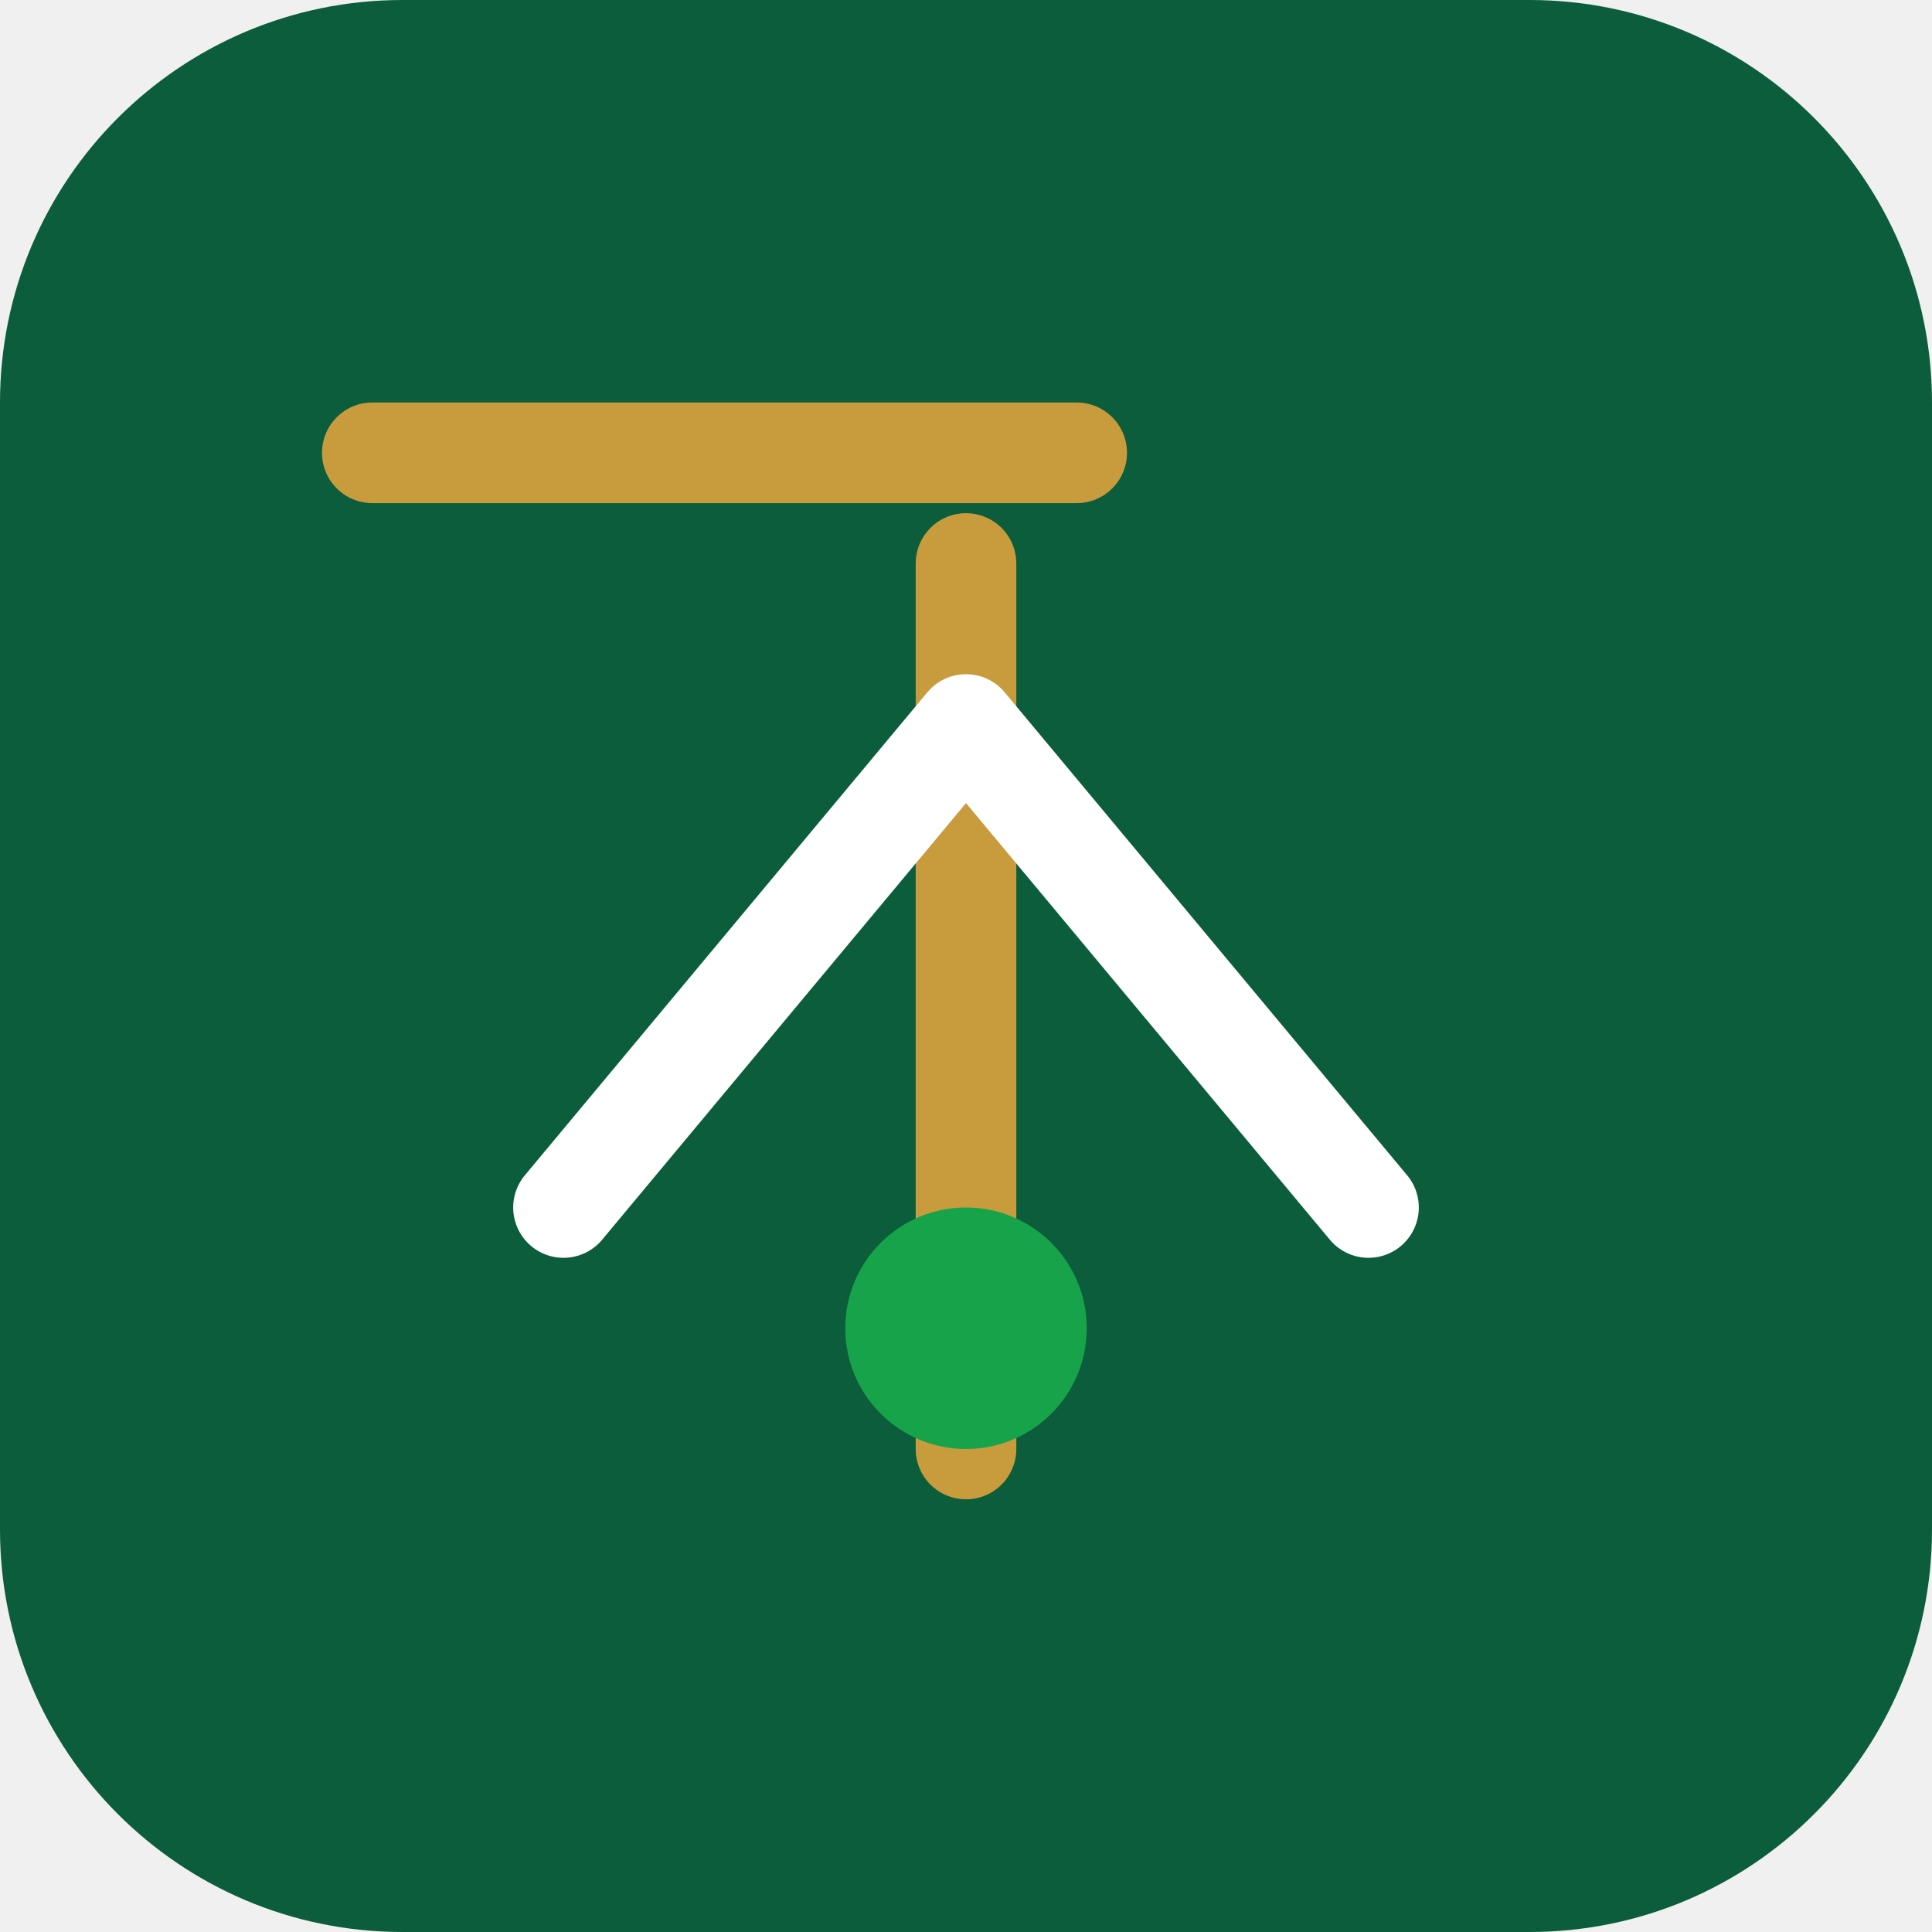
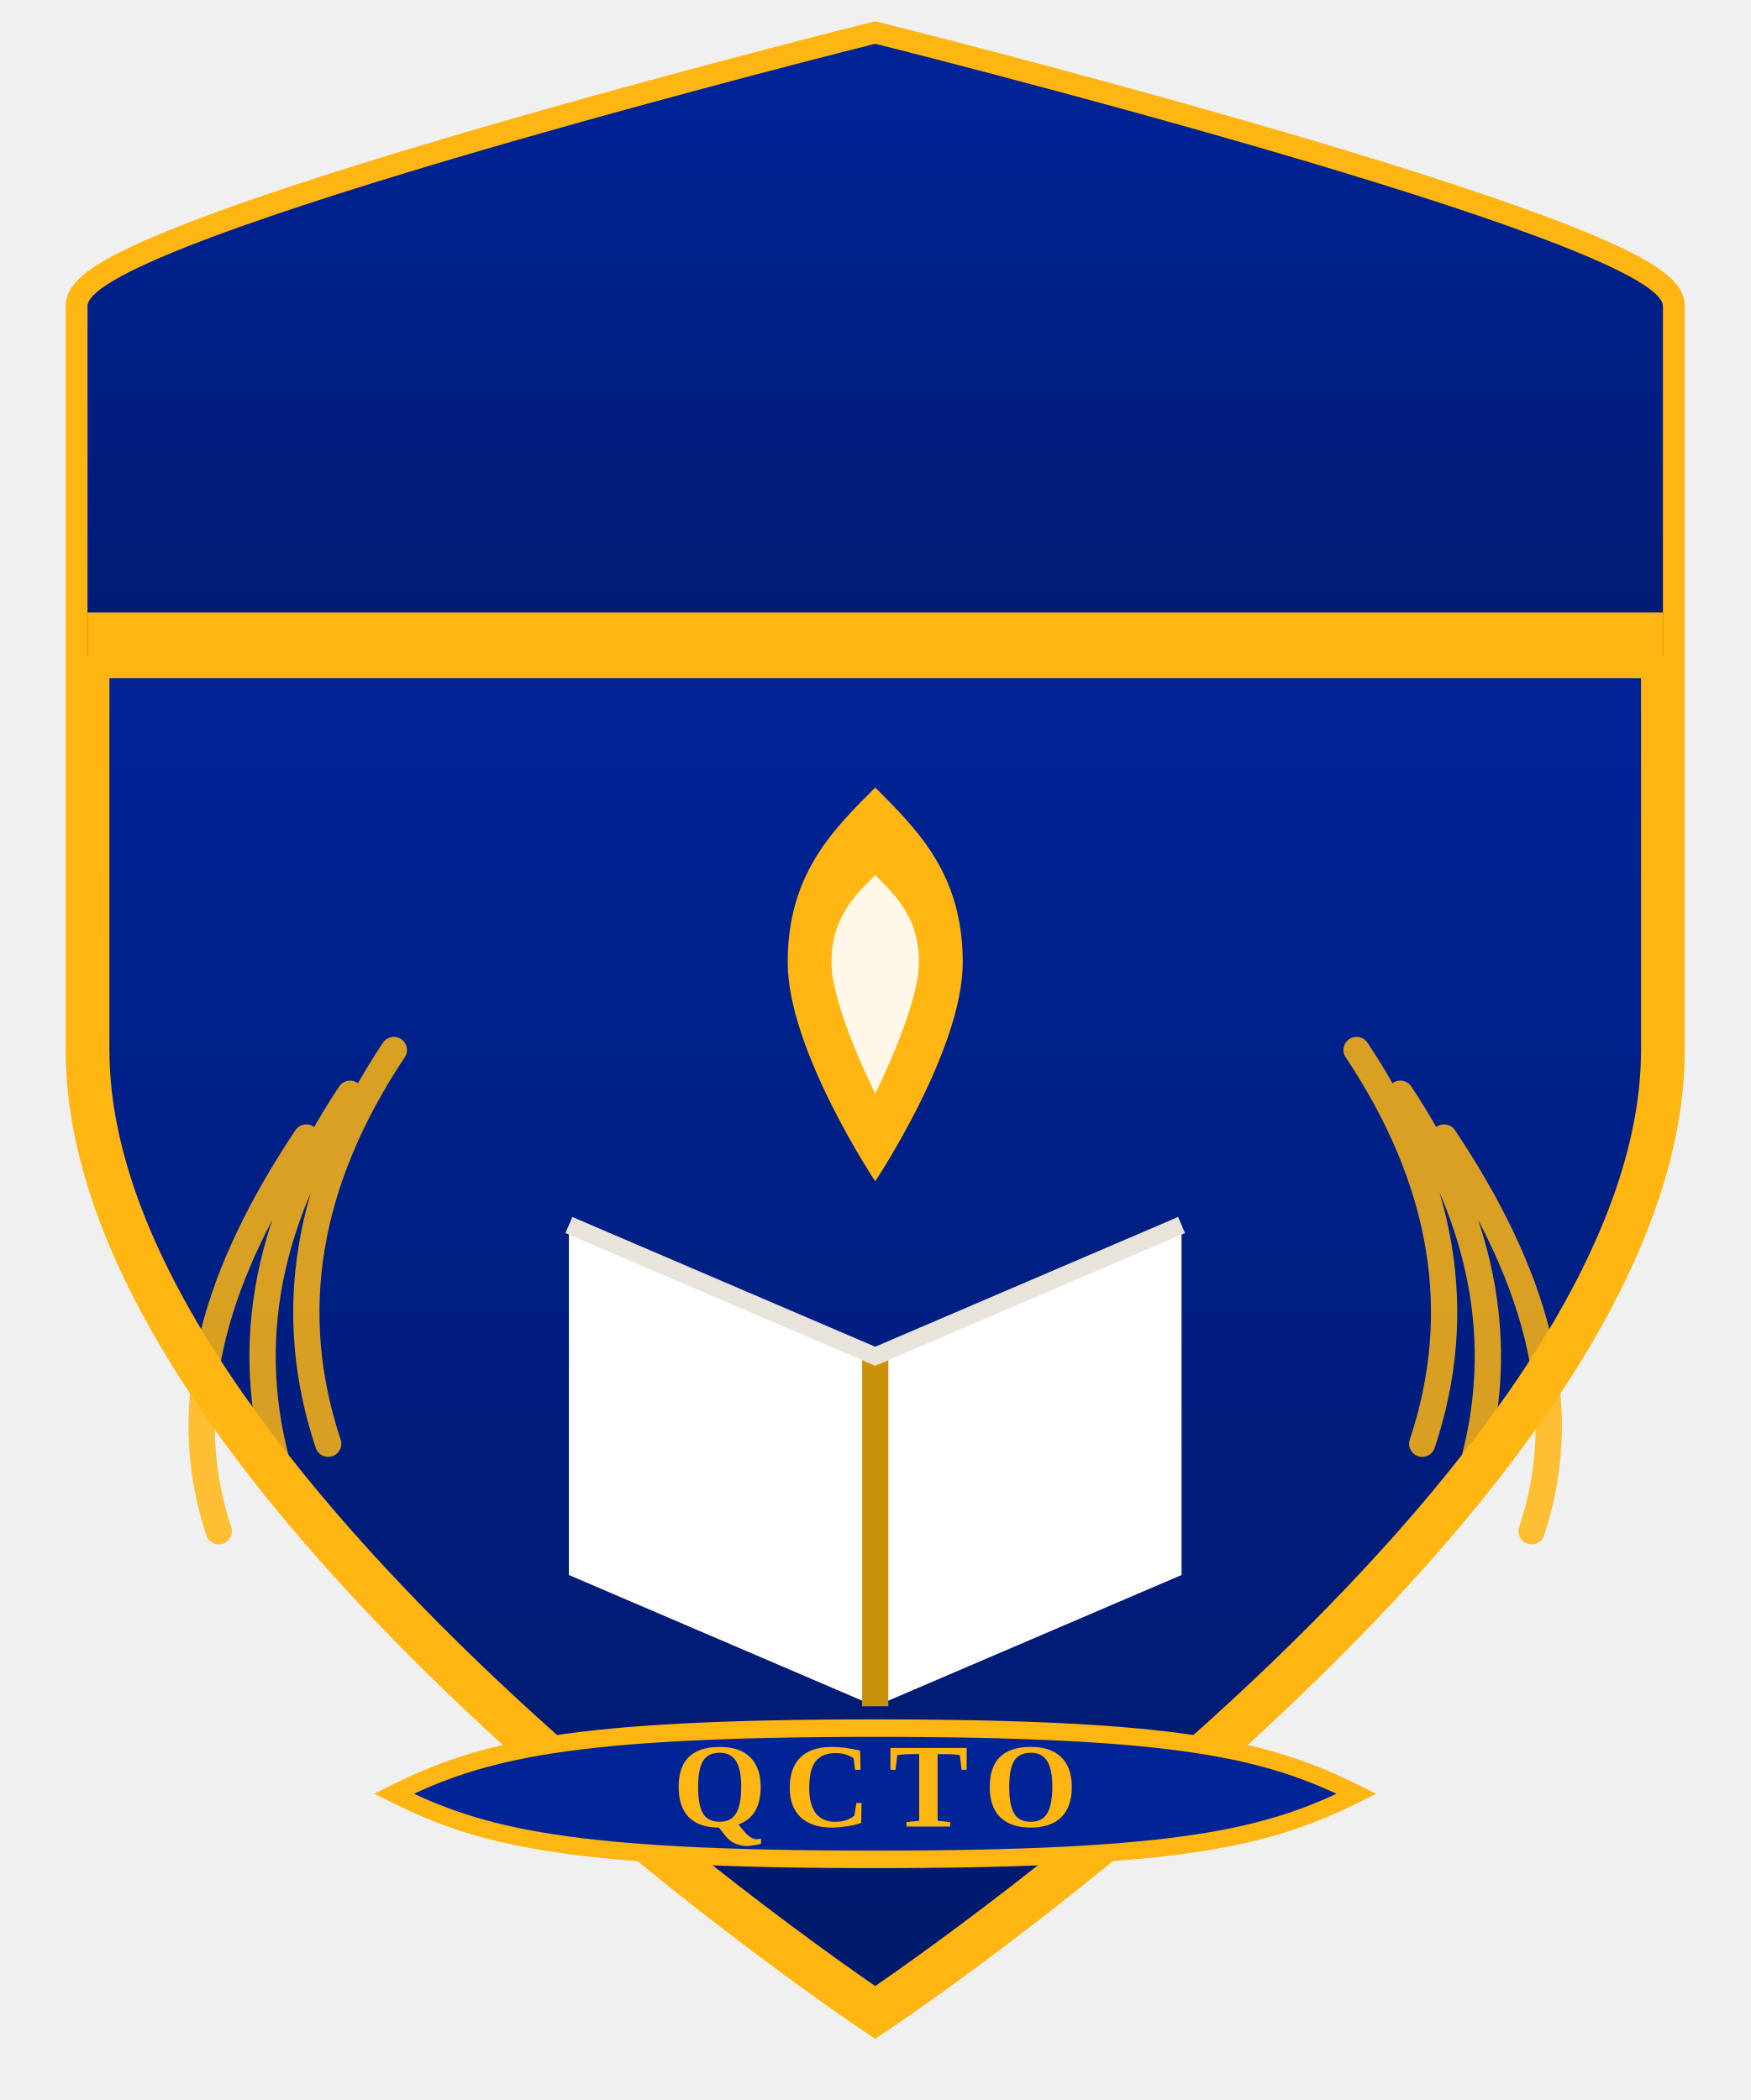
- <svg xmlns="http://www.w3.org/2000/svg" viewBox="0 0 48 48" fill="none" role="img" aria-label="Rise Institute mark">
-   <rect width="48" height="48" rx="10" fill="#0B5D3B" />
-   <rect x="8" y="10" width="20" height="2.5" rx="1.25" fill="#C89B3C" />
-   <path d="M24 14 L24 36" stroke="#C89B3C" stroke-width="2.5" stroke-linecap="round" />
-   <path d="M14 30 L24 18 L34 30" stroke="#FFFFFF" stroke-width="2.5" stroke-linecap="round" stroke-linejoin="round" />
-   <circle cx="24" cy="33" r="3" fill="#16A34A" />
+ <svg xmlns="http://www.w3.org/2000/svg" viewBox="0 0 80 96" fill="none" role="img" aria-label="Rise Institute crest">
+   <defs>
+     <linearGradient id="shield-green" x1="40" y1="32" x2="40" y2="88" gradientUnits="userSpaceOnUse">
+       <stop stop-color="#002395" />
+       <stop offset="1" stop-color="#001a6e" />
+     </linearGradient>
+     <linearGradient id="shield-navy" x1="40" y1="4" x2="40" y2="32" gradientUnits="userSpaceOnUse">
+       <stop stop-color="#002395" />
+       <stop offset="1" stop-color="#001a6e" />
+     </linearGradient>
+   </defs>
+   <path d="M40 2C40 2 76 11 76 14V48C76 68 40 92 40 92C40 92 4 68 4 48V14C4 11 40 2 40 2Z" fill="url(#shield-green)" stroke="#FFB612" stroke-width="2" />
+   <path d="M40 2C40 2 76 11 76 14V30H4V14C4 11 40 2 40 2Z" fill="url(#shield-navy)" />
+   <rect x="4" y="28" width="72" height="3" fill="#FFB612" />
+   <path d="M14 52C10 58 8 64 10 70M16 50C12 56 11 62 13 68M18 48C14 54 13 60 15 66" stroke="#FFB612" stroke-width="1.2" stroke-linecap="round" fill="none" opacity="0.85" />
+   <path d="M66 52C70 58 72 64 70 70M64 50C68 56 69 62 67 68M62 48C66 54 67 60 65 66" stroke="#FFB612" stroke-width="1.2" stroke-linecap="round" fill="none" opacity="0.85" />
+   <path d="M40 62L26 56V72L40 78L54 72V56L40 62Z" fill="#FFFFFF" />
+   <path d="M40 62V78" stroke="#C9920A" stroke-width="1.2" />
+   <path d="M26 56L40 62L54 56" stroke="#E8E4DC" stroke-width="0.8" fill="none" />
+   <path d="M40 54C40 54 36 48 36 44C36 40 38 38 40 36C42 38 44 40 44 44C44 48 40 54 40 54Z" fill="#FFB612" />
+   <path d="M40 50C40 50 38 46 38 44C38 42 39 41 40 40C41 41 42 42 42 44C42 46 40 50 40 50Z" fill="#FFFFFF" opacity="0.9" />
+   <path d="M18 82C22 80 26 79 40 79C54 79 58 80 62 82C58 84 54 85 40 85C26 85 22 84 18 82Z" fill="#002395" stroke="#FFB612" stroke-width="0.8" />
+   <text x="40" y="83.5" text-anchor="middle" fill="#FFB612" font-family="Georgia, 'Times New Roman', serif" font-size="5.5" font-weight="700" letter-spacing="0.8">QCTO</text>
</svg>
